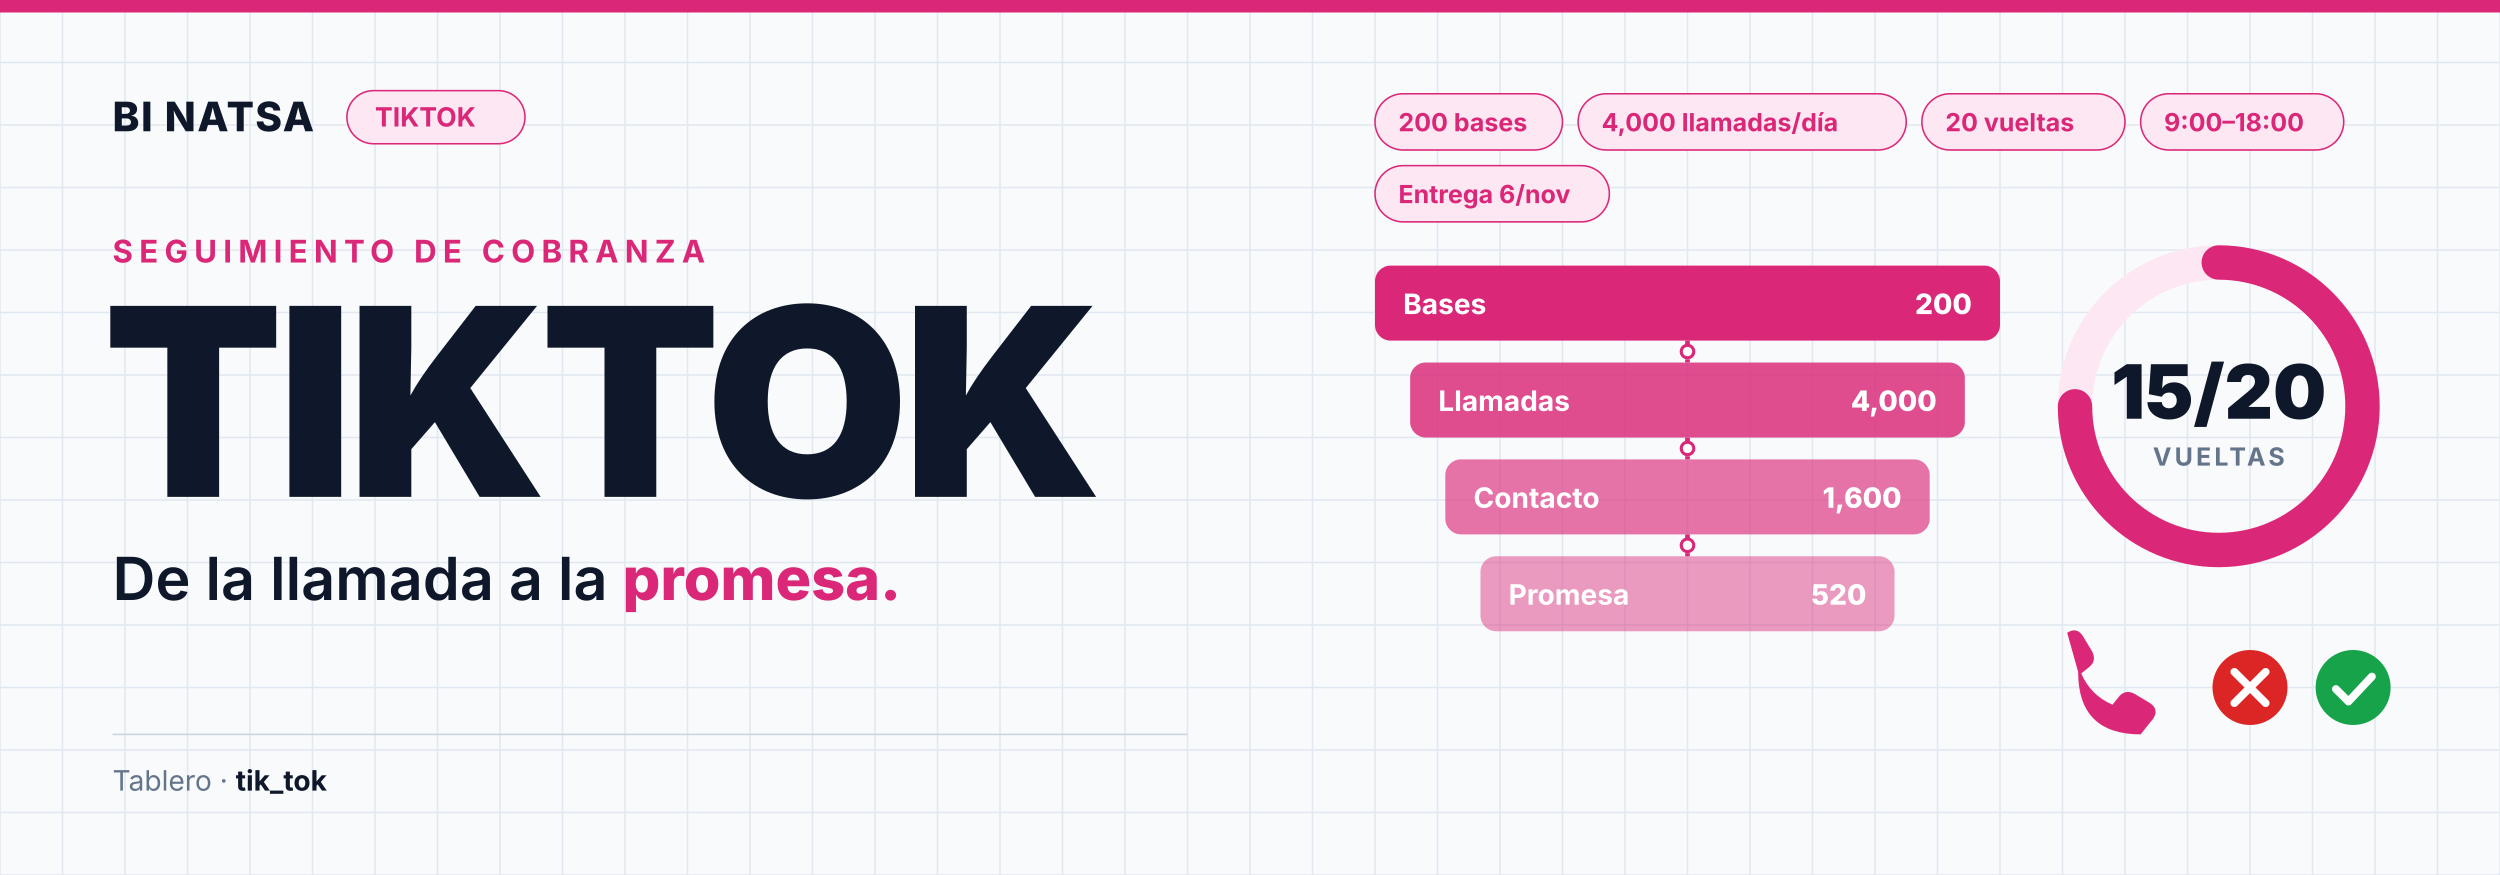
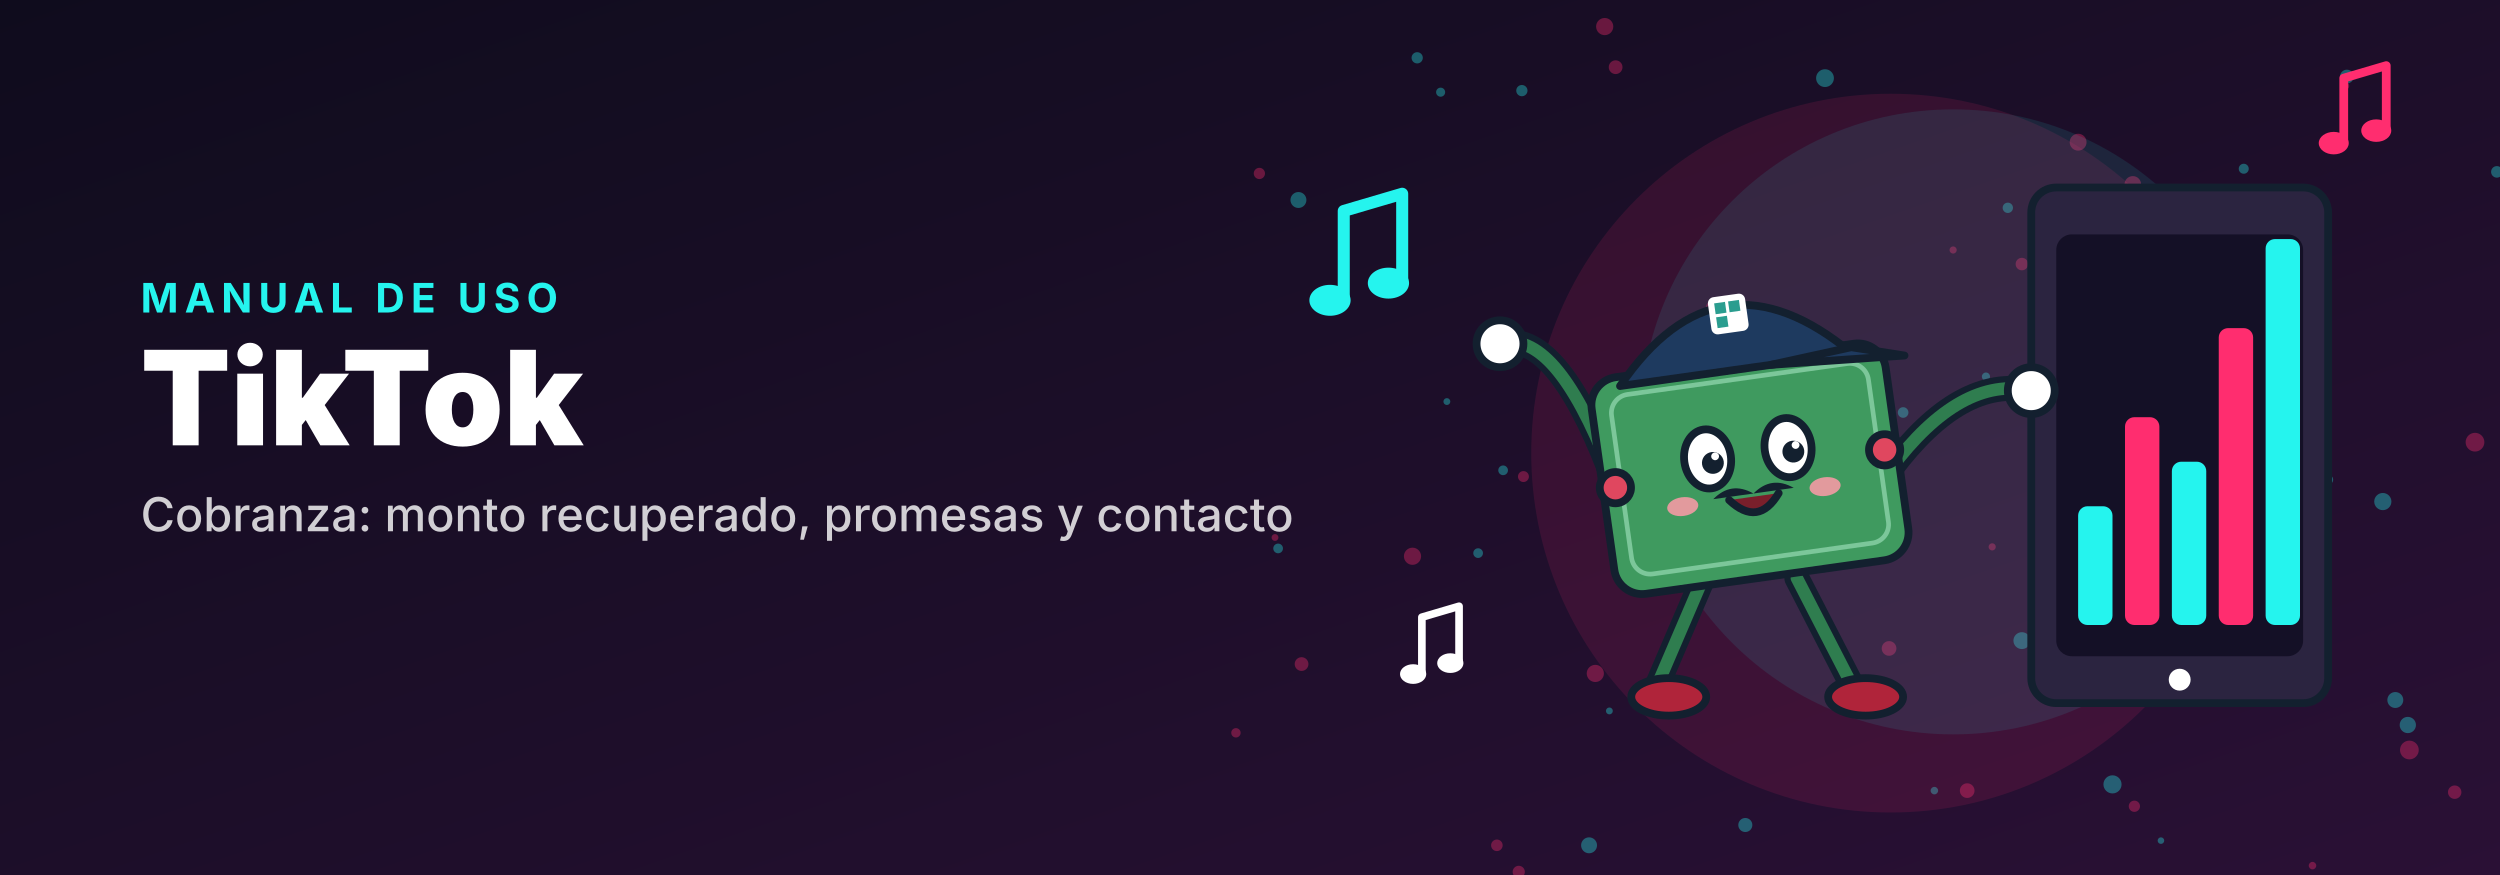
<svg xmlns="http://www.w3.org/2000/svg" width="1600" height="560" viewBox="0 0 1600 560" font-family="Inter, 'Segoe UI', Helvetica, Arial, sans-serif">
-   <rect width="1600" height="560" fill="#F8FAFC" />
-   <g stroke="#E2E8F0" stroke-width="1">
-     <line x1="0" y1="0" x2="0" y2="560" />
-     <line x1="40" y1="0" x2="40" y2="560" />
-     <line x1="80" y1="0" x2="80" y2="560" />
-     <line x1="120" y1="0" x2="120" y2="560" />
-     <line x1="160" y1="0" x2="160" y2="560" />
-     <line x1="200" y1="0" x2="200" y2="560" />
-     <line x1="240" y1="0" x2="240" y2="560" />
-     <line x1="280" y1="0" x2="280" y2="560" />
-     <line x1="320" y1="0" x2="320" y2="560" />
-     <line x1="360" y1="0" x2="360" y2="560" />
-     <line x1="400" y1="0" x2="400" y2="560" />
-     <line x1="440" y1="0" x2="440" y2="560" />
-     <line x1="480" y1="0" x2="480" y2="560" />
-     <line x1="520" y1="0" x2="520" y2="560" />
-     <line x1="560" y1="0" x2="560" y2="560" />
-     <line x1="600" y1="0" x2="600" y2="560" />
-     <line x1="640" y1="0" x2="640" y2="560" />
-     <line x1="680" y1="0" x2="680" y2="560" />
-     <line x1="720" y1="0" x2="720" y2="560" />
-     <line x1="760" y1="0" x2="760" y2="560" />
-     <line x1="800" y1="0" x2="800" y2="560" />
-     <line x1="840" y1="0" x2="840" y2="560" />
-     <line x1="880" y1="0" x2="880" y2="560" />
-     <line x1="920" y1="0" x2="920" y2="560" />
-     <line x1="960" y1="0" x2="960" y2="560" />
-     <line x1="1000" y1="0" x2="1000" y2="560" />
-     <line x1="1040" y1="0" x2="1040" y2="560" />
-     <line x1="1080" y1="0" x2="1080" y2="560" />
-     <line x1="1120" y1="0" x2="1120" y2="560" />
-     <line x1="1160" y1="0" x2="1160" y2="560" />
-     <line x1="1200" y1="0" x2="1200" y2="560" />
-     <line x1="1240" y1="0" x2="1240" y2="560" />
-     <line x1="1280" y1="0" x2="1280" y2="560" />
-     <line x1="1320" y1="0" x2="1320" y2="560" />
-     <line x1="1360" y1="0" x2="1360" y2="560" />
-     <line x1="1400" y1="0" x2="1400" y2="560" />
-     <line x1="1440" y1="0" x2="1440" y2="560" />
-     <line x1="1480" y1="0" x2="1480" y2="560" />
-     <line x1="1520" y1="0" x2="1520" y2="560" />
-     <line x1="1560" y1="0" x2="1560" y2="560" />
-     <line x1="1600" y1="0" x2="1600" y2="560" />
-     <line x1="0" y1="0" x2="1600" y2="0" />
-     <line x1="0" y1="40" x2="1600" y2="40" />
-     <line x1="0" y1="80" x2="1600" y2="80" />
-     <line x1="0" y1="120" x2="1600" y2="120" />
-     <line x1="0" y1="160" x2="1600" y2="160" />
-     <line x1="0" y1="200" x2="1600" y2="200" />
-     <line x1="0" y1="240" x2="1600" y2="240" />
-     <line x1="0" y1="280" x2="1600" y2="280" />
-     <line x1="0" y1="320" x2="1600" y2="320" />
-     <line x1="0" y1="360" x2="1600" y2="360" />
-     <line x1="0" y1="400" x2="1600" y2="400" />
-     <line x1="0" y1="440" x2="1600" y2="440" />
-     <line x1="0" y1="480" x2="1600" y2="480" />
-     <line x1="0" y1="520" x2="1600" y2="520" />
-     <line x1="0" y1="560" x2="1600" y2="560" />
+   <defs>
+     <linearGradient id="bg" x1="0" y1="0" x2="1" y2="1">
+       <stop offset="0" stop-color="#0f0c1d" />
+       <stop offset="1" stop-color="#2a1035" />
+     </linearGradient>
+   </defs>
+   <rect width="1600" height="560" fill="url(#bg)" />
+   <circle cx="975" cy="305" r="3.5" fill="#ff2d6f" opacity="0.35" />
+   <circle cx="1275" cy="350" r="2.3" fill="#ff2d6f" opacity="0.35" />
+   <circle cx="791" cy="469" r="3.0" fill="#ff2d6f" opacity="0.35" />
+   <circle cx="972" cy="558" r="3.9" fill="#ff2d6f" opacity="0.35" />
+   <circle cx="1466" cy="267" r="4.6" fill="#ff2d6f" opacity="0.35" />
+   <circle cx="904" cy="356" r="5.5" fill="#ff2d6f" opacity="0.35" />
+   <circle cx="1209" cy="415" r="4.7" fill="#ff2d6f" opacity="0.35" />
+   <circle cx="833" cy="425" r="4.4" fill="#ff2d6f" opacity="0.35" />
+   <circle cx="1027" cy="17" r="5.5" fill="#ff2d6f" opacity="0.35" />
+   <circle cx="1168" cy="403" r="5.5" fill="#ff2d6f" opacity="0.35" />
+   <circle cx="1366" cy="516" r="3.6" fill="#ff2d6f" opacity="0.35" />
+   <circle cx="1437" cy="249" r="5.7" fill="#ff2d6f" opacity="0.35" />
+   <circle cx="1501" cy="55" r="2.5" fill="#ff2d6f" opacity="0.35" />
+   <circle cx="958" cy="541" r="3.7" fill="#ff2d6f" opacity="0.35" />
+   <circle cx="1294" cy="169" r="4.0" fill="#ff2d6f" opacity="0.35" />
+   <circle cx="1096" cy="197" r="4.3" fill="#ff2d6f" opacity="0.35" />
+   <circle cx="1259" cy="506" r="4.7" fill="#ff2d6f" opacity="0.35" />
+   <circle cx="1542" cy="480" r="6.0" fill="#ff2d6f" opacity="0.35" />
+   <circle cx="1330" cy="91" r="5.4" fill="#ff2d6f" opacity="0.35" />
+   <circle cx="1571" cy="507" r="4.3" fill="#ff2d6f" opacity="0.35" />
+   <circle cx="1365" cy="118" r="5.3" fill="#ff2d6f" opacity="0.35" />
+   <circle cx="1250" cy="160" r="2.3" fill="#ff2d6f" opacity="0.35" />
+   <circle cx="1480" cy="554" r="2.4" fill="#ff2d6f" opacity="0.35" />
+   <circle cx="1436" cy="230" r="2.6" fill="#ff2d6f" opacity="0.35" />
+   <circle cx="1021" cy="431" r="5.5" fill="#ff2d6f" opacity="0.35" />
+   <circle cx="816" cy="344" r="2.2" fill="#ff2d6f" opacity="0.35" />
+   <circle cx="1369" cy="185" r="5.5" fill="#ff2d6f" opacity="0.35" />
+   <circle cx="1584" cy="283" r="6.0" fill="#ff2d6f" opacity="0.35" />
+   <circle cx="1034" cy="43" r="4.4" fill="#ff2d6f" opacity="0.35" />
+   <circle cx="806" cy="111" r="3.6" fill="#ff2d6f" opacity="0.35" />
+   <circle cx="974" cy="58" r="3.6" fill="#25f4ee" opacity="0.35" />
+   <circle cx="907" cy="37" r="3.6" fill="#25f4ee" opacity="0.35" />
+   <circle cx="1533" cy="448" r="5.1" fill="#25f4ee" opacity="0.35" />
+   <circle cx="962" cy="301" r="3.1" fill="#25f4ee" opacity="0.35" />
+   <circle cx="922" cy="59" r="2.9" fill="#25f4ee" opacity="0.35" />
+   <circle cx="1541" cy="464" r="5.2" fill="#25f4ee" opacity="0.35" />
+   <circle cx="1436" cy="108" r="3.2" fill="#25f4ee" opacity="0.35" />
+   <circle cx="1294" cy="410" r="5.4" fill="#25f4ee" opacity="0.35" />
+   <circle cx="1502" cy="49" r="4.4" fill="#25f4ee" opacity="0.35" />
+   <circle cx="1331" cy="283" r="2.7" fill="#25f4ee" opacity="0.35" />
+   <circle cx="1168" cy="50" r="5.7" fill="#25f4ee" opacity="0.35" />
+   <circle cx="1490" cy="307" r="3.2" fill="#25f4ee" opacity="0.35" />
+   <circle cx="1525" cy="321" r="5.5" fill="#25f4ee" opacity="0.35" />
+   <circle cx="1475" cy="285" r="3.7" fill="#25f4ee" opacity="0.35" />
+   <circle cx="1271" cy="241" r="2.6" fill="#25f4ee" opacity="0.35" />
+   <circle cx="1030" cy="455" r="2.2" fill="#25f4ee" opacity="0.35" />
+   <circle cx="818" cy="351" r="3.1" fill="#25f4ee" opacity="0.35" />
+   <circle cx="1218" cy="264" r="3.4" fill="#25f4ee" opacity="0.35" />
+   <circle cx="1598" cy="110" r="3.7" fill="#25f4ee" opacity="0.35" />
+   <circle cx="946" cy="354" r="3.1" fill="#25f4ee" opacity="0.35" />
+   <circle cx="1072" cy="418" r="3.3" fill="#25f4ee" opacity="0.35" />
+   <circle cx="1238" cy="506" r="2.4" fill="#25f4ee" opacity="0.35" />
+   <circle cx="831" cy="128" r="5.1" fill="#25f4ee" opacity="0.35" />
+   <circle cx="1285" cy="133" r="3.3" fill="#25f4ee" opacity="0.35" />
+   <circle cx="926" cy="257" r="2.2" fill="#25f4ee" opacity="0.35" />
+   <circle cx="1352" cy="502" r="5.8" fill="#25f4ee" opacity="0.35" />
+   <circle cx="1383" cy="538" r="2.1" fill="#25f4ee" opacity="0.35" />
+   <circle cx="1017" cy="541" r="5.1" fill="#25f4ee" opacity="0.35" />
+   <circle cx="1117" cy="528" r="4.5" fill="#25f4ee" opacity="0.35" />
+   <circle cx="1451" cy="164" r="2.8" fill="#25f4ee" opacity="0.35" />
+   <circle cx="1210" cy="290" r="230" fill="#ff2d6f" opacity=".12" />
+   <circle cx="1250" cy="270" r="200" fill="#25f4ee" opacity=".1" />
+   <g>
+     <rect x="1300" y="120" width="190" height="330" rx="16" fill="#2b2440" stroke="#13202f" stroke-width="5" stroke-linejoin="round" stroke-linecap="round" />
+     <rect x="1316" y="150" width="158" height="270" rx="10" fill="#141026" />
+     <rect x="1330" y="324.0" width="22" height="76.0" rx="6" fill="#25f4ee" />
+     <rect x="1360" y="267.0" width="22" height="133.0" rx="6" fill="#ff2d6f" />
+     <rect x="1390" y="295.5" width="22" height="104.5" rx="6" fill="#25f4ee" />
+     <rect x="1420" y="210.0" width="22" height="190.0" rx="6" fill="#ff2d6f" />
+     <rect x="1450" y="153.0" width="22" height="247.0" rx="6" fill="#25f4ee" />
+     <circle cx="1395" cy="435" r="7" fill="#fff" />
  </g>
-   <rect x="0" y="0" width="1600" height="8" fill="#DB2777" />
-   <text x="72" y="84" font-size="26" font-weight="800" fill="#0F172A" letter-spacing="1">BI NATSA</text>
-   <rect x="222" y="58" rx="17" width="114" height="34" fill="#FCE7F3" stroke="#DB2777" />
-   <text x="240" y="81" font-size="17" font-weight="700" fill="#DB2777">TIKTOK</text>
-   <text x="72" y="168" font-size="20" font-weight="700" fill="#DB2777" letter-spacing="4">SEGUIMIENTO DE COBRANZA</text>
-   <text x="66" y="318" font-size="168" font-weight="900" fill="#0F172A" letter-spacing="-4">TIKTOK</text>
-   <text x="72" y="384" font-size="38" font-weight="600" fill="#0F172A">De la llamada a la <tspan fill="#DB2777" font-weight="800">promesa.</tspan>
-   </text>
-   <line x1="72" y1="470" x2="760" y2="470" stroke="#CBD5E1" />
-   <text x="72" y="506" font-size="18" fill="#64748B">Tablero · <tspan font-weight="700" fill="#0F172A">tik_tok</tspan>
-   </text>
-   <rect x="880" y="60" width="120" height="36" rx="18" fill="#FCE7F3" stroke="#DB2777" />
-   <text x="895" y="84" font-size="16" font-weight="700" fill="#DB2777">200 bases</text>
-   <rect x="1010" y="60" width="210" height="36" rx="18" fill="#FCE7F3" stroke="#DB2777" />
-   <text x="1025" y="84" font-size="16" font-weight="700" fill="#DB2777">4,000 llamadas/día</text>
-   <rect x="1230" y="60" width="130" height="36" rx="18" fill="#FCE7F3" stroke="#DB2777" />
-   <text x="1245" y="84" font-size="16" font-weight="700" fill="#DB2777">20 vueltas</text>
-   <rect x="1370" y="60" width="130" height="36" rx="18" fill="#FCE7F3" stroke="#DB2777" />
-   <text x="1385" y="84" font-size="16" font-weight="700" fill="#DB2777">9:00–18:00</text>
-   <rect x="880" y="106" width="150" height="36" rx="18" fill="#FCE7F3" stroke="#DB2777" />
-   <text x="895" y="130" font-size="16" font-weight="700" fill="#DB2777">Entrega 6/nov</text>
-   <rect x="880.0" y="170" width="400" height="48" rx="10" fill="#DB2777" opacity="1.00" />
-   <text x="898.0" y="201" font-size="18" font-weight="700" fill="#fff">Bases</text>
-   <text x="1262.0" y="201" font-size="18" font-weight="800" fill="#fff" text-anchor="end">200</text>
-   <line x1="1080.0" y1="218" x2="1080.0" y2="232" stroke="#DB2777" stroke-width="3" stroke-dasharray="3 3" />
-   <circle cx="1080.0" cy="225" r="4" fill="#fff" stroke="#DB2777" stroke-width="2" />
-   <rect x="902.5" y="232" width="355" height="48" rx="10" fill="#DB2777" opacity="0.82" />
-   <text x="920.5" y="263" font-size="18" font-weight="700" fill="#fff">Llamadas</text>
-   <text x="1239.5" y="263" font-size="18" font-weight="800" fill="#fff" text-anchor="end">4,000</text>
-   <line x1="1080.0" y1="280" x2="1080.0" y2="294" stroke="#DB2777" stroke-width="3" stroke-dasharray="3 3" />
-   <circle cx="1080.0" cy="287" r="4" fill="#fff" stroke="#DB2777" stroke-width="2" />
-   <rect x="925.0" y="294" width="310" height="48" rx="10" fill="#DB2777" opacity="0.64" />
-   <text x="943.0" y="325" font-size="18" font-weight="700" fill="#fff">Contacto</text>
-   <text x="1217.0" y="325" font-size="18" font-weight="800" fill="#fff" text-anchor="end">1,600</text>
-   <line x1="1080.0" y1="342" x2="1080.0" y2="356" stroke="#DB2777" stroke-width="3" stroke-dasharray="3 3" />
-   <circle cx="1080.0" cy="349" r="4" fill="#fff" stroke="#DB2777" stroke-width="2" />
-   <rect x="947.5" y="356" width="265" height="48" rx="10" fill="#DB2777" opacity="0.46" />
-   <text x="965.5" y="387" font-size="18" font-weight="700" fill="#fff">Promesa</text>
-   <text x="1194.5" y="387" font-size="18" font-weight="800" fill="#fff" text-anchor="end">520</text>
-   <circle cx="1420" cy="260" r="92" fill="none" stroke="#FCE7F3" stroke-width="22" />
-   <circle cx="1420" cy="260" r="92" fill="none" stroke="#DB2777" stroke-width="22" stroke-linecap="round" stroke-dasharray="433.5 578.1" transform="rotate(-90 1420 260)" />
-   <text x="1420" y="268" font-size="48" font-weight="900" fill="#0F172A" text-anchor="middle">15/20</text>
-   <text x="1420" y="298" font-size="16" font-weight="700" fill="#64748B" text-anchor="middle" letter-spacing="2">VUELTAS</text>
+   <g transform="translate(860 190) scale(1.1)">
+     <path d="M0 0 L0 -50 L34 -60 L34 -10" fill="none" stroke="#25f4ee" stroke-width="7" stroke-linecap="round" stroke-linejoin="round" />
+     <ellipse cx="-8" cy="2" rx="12" ry="9" fill="#25f4ee" />
+     <ellipse cx="26" cy="-8" rx="12" ry="9" fill="#25f4ee" />
+   </g>
+   <g transform="translate(1500 90) scale(0.8)">
+     <path d="M0 0 L0 -50 L34 -60 L34 -10" fill="none" stroke="#ff2d6f" stroke-width="7" stroke-linecap="round" stroke-linejoin="round" />
+     <ellipse cx="-8" cy="2" rx="12" ry="9" fill="#ff2d6f" />
+     <ellipse cx="26" cy="-8" rx="12" ry="9" fill="#ff2d6f" />
+   </g>
+   <g transform="translate(910 430) scale(0.7)">
+     <path d="M0 0 L0 -50 L34 -60 L34 -10" fill="none" stroke="#fff" stroke-width="7" stroke-linecap="round" stroke-linejoin="round" />
+     <ellipse cx="-8" cy="2" rx="12" ry="9" fill="#fff" />
+     <ellipse cx="26" cy="-8" rx="12" ry="9" fill="#fff" />
+   </g>
+   <path d="M1090 370 L1060 440" stroke="#13202f" stroke-width="16" stroke-linecap="round" />
+   <path d="M1090 370 L1060 440" stroke="#2f7d4f" stroke-width="8" stroke-linecap="round" />
+   <ellipse cx="1068" cy="446" rx="24" ry="12" fill="#b0243a" stroke="#13202f" stroke-width="5" stroke-linejoin="round" stroke-linecap="round" />
+   <path d="M1150 370 L1186 440" stroke="#13202f" stroke-width="16" stroke-linecap="round" />
+   <path d="M1150 370 L1186 440" stroke="#2f7d4f" stroke-width="8" stroke-linecap="round" />
+   <ellipse cx="1194" cy="446" rx="24" ry="12" fill="#b0243a" stroke="#13202f" stroke-width="5" stroke-linejoin="round" stroke-linecap="round" />
+   <path d="M1030 300 Q995.0 210 960 220" fill="none" stroke="#13202f" stroke-width="16" stroke-linecap="round" />
+   <path d="M1030 300 Q995.0 210 960 220" fill="none" stroke="#2f7d4f" stroke-width="8" stroke-linecap="round" />
+   <circle cx="960" cy="220" r="15" fill="#fff" stroke="#13202f" stroke-width="5" stroke-linejoin="round" stroke-linecap="round" />
+   <path d="M1210 300 Q1255.0 240 1300 250" fill="none" stroke="#13202f" stroke-width="16" stroke-linecap="round" />
+   <path d="M1210 300 Q1255.0 240 1300 250" fill="none" stroke="#2f7d4f" stroke-width="8" stroke-linecap="round" />
+   <circle cx="1300" cy="250" r="15" fill="#fff" stroke="#13202f" stroke-width="5" stroke-linejoin="round" stroke-linecap="round" />
+   <g transform="rotate(-8 1120 300)">
+     <rect x="1025.0" y="230.0" width="190" height="140" rx="18" fill="#3f9a5f" stroke="#13202f" stroke-width="5" stroke-linejoin="round" stroke-linecap="round" />
+     <rect x="1037.0" y="242.0" width="166" height="116" rx="12" fill="none" stroke="#7cc79a" stroke-width="3" />
+     <circle cx="1033.0" cy="300" r="10" fill="#e0475f" stroke="#13202f" stroke-width="5" stroke-linejoin="round" stroke-linecap="round" />
+     <circle cx="1207.0" cy="300" r="10" fill="#e0475f" stroke="#13202f" stroke-width="5" stroke-linejoin="round" stroke-linecap="round" />
+     <ellipse cx="1094" cy="290" rx="15" ry="19" fill="#fff" stroke="#13202f" stroke-width="5" stroke-linejoin="round" stroke-linecap="round" />
+     <circle cx="1097" cy="293" r="7" fill="#13202f" />
+     <circle cx="1099" cy="289" r="2.5" fill="#fff" />
+     <ellipse cx="1146" cy="290" rx="15" ry="19" fill="#fff" stroke="#13202f" stroke-width="5" stroke-linejoin="round" stroke-linecap="round" />
+     <circle cx="1149" cy="293" r="7" fill="#13202f" />
+     <circle cx="1151" cy="289" r="2.5" fill="#fff" />
+     <ellipse cx="1074" cy="318" rx="10" ry="6" fill="#ff9aa8" opacity=".85" />
+     <ellipse cx="1166" cy="318" rx="10" ry="6" fill="#ff9aa8" opacity=".85" />
+     <path d="M1104 318 Q1120 338 1136 318" fill="#7a1f2b" stroke="#13202f" stroke-width="5" stroke-linejoin="round" stroke-linecap="round" />
+     <path d="M1094 316 q13 -10 26 0 q13 -10 26 0" fill="#13202f" />
+     <path d="M1045.0 236.0 Q1120 153.5 1195.0 236.0 Z" fill="#1e3a5f" stroke="#13202f" stroke-width="5" stroke-linejoin="round" stroke-linecap="round" />
+     <path d="M1142.5 236.0 L1228.0 242.0 L1195.0 232.0 Z" fill="#1e3a5f" stroke="#13202f" stroke-width="5" stroke-linejoin="round" stroke-linecap="round" />
+     <rect x="1108" y="188.0" width="24" height="24" rx="4" fill="#fff" />
+     <rect x="1112" y="192.0" width="7" height="7" fill="#2a9d8f" />
+     <rect x="1121" y="192.0" width="7" height="7" fill="#2a9d8f" />
+     <rect x="1112" y="201.0" width="7" height="7" fill="#2a9d8f" />
+   </g>
  <g>
-     <path d="M1330 430 q0 40 40 40 l8 -10 q4 -6 -2 -10 l-10 -6 q-6 -3 -10 2 l-4 5 q-14 -6 -20 -20 l5 -4 q5 -4 2 -10 l-6 -10 q-4 -6 -10 -2 z" fill="#DB2777" />
-     <circle cx="1440" cy="440" r="24" fill="#DC2626" />
-     <path d="M1430 430 l20 20 M1450 430 l-20 20" stroke="#fff" stroke-width="5" stroke-linecap="round" />
-     <circle cx="1506" cy="440" r="24" fill="#16A34A" />
-     <path d="M1495 441 l8 8 l15 -16" stroke="#fff" stroke-width="5" fill="none" stroke-linecap="round" stroke-linejoin="round" />
+     <text x="90" y="200" font-size="26" font-weight="700" fill="#25f4ee" letter-spacing="4">MANUAL DE USO</text>
+     <text x="90" y="285" font-size="84" font-weight="900" fill="#ffffff">TikTok</text>
+     <text x="90" y="340" font-size="30" font-weight="500" fill="#ffffff" opacity=".8">Cobranza: monto recuperado, promesas y contacto</text>
  </g>
</svg>
